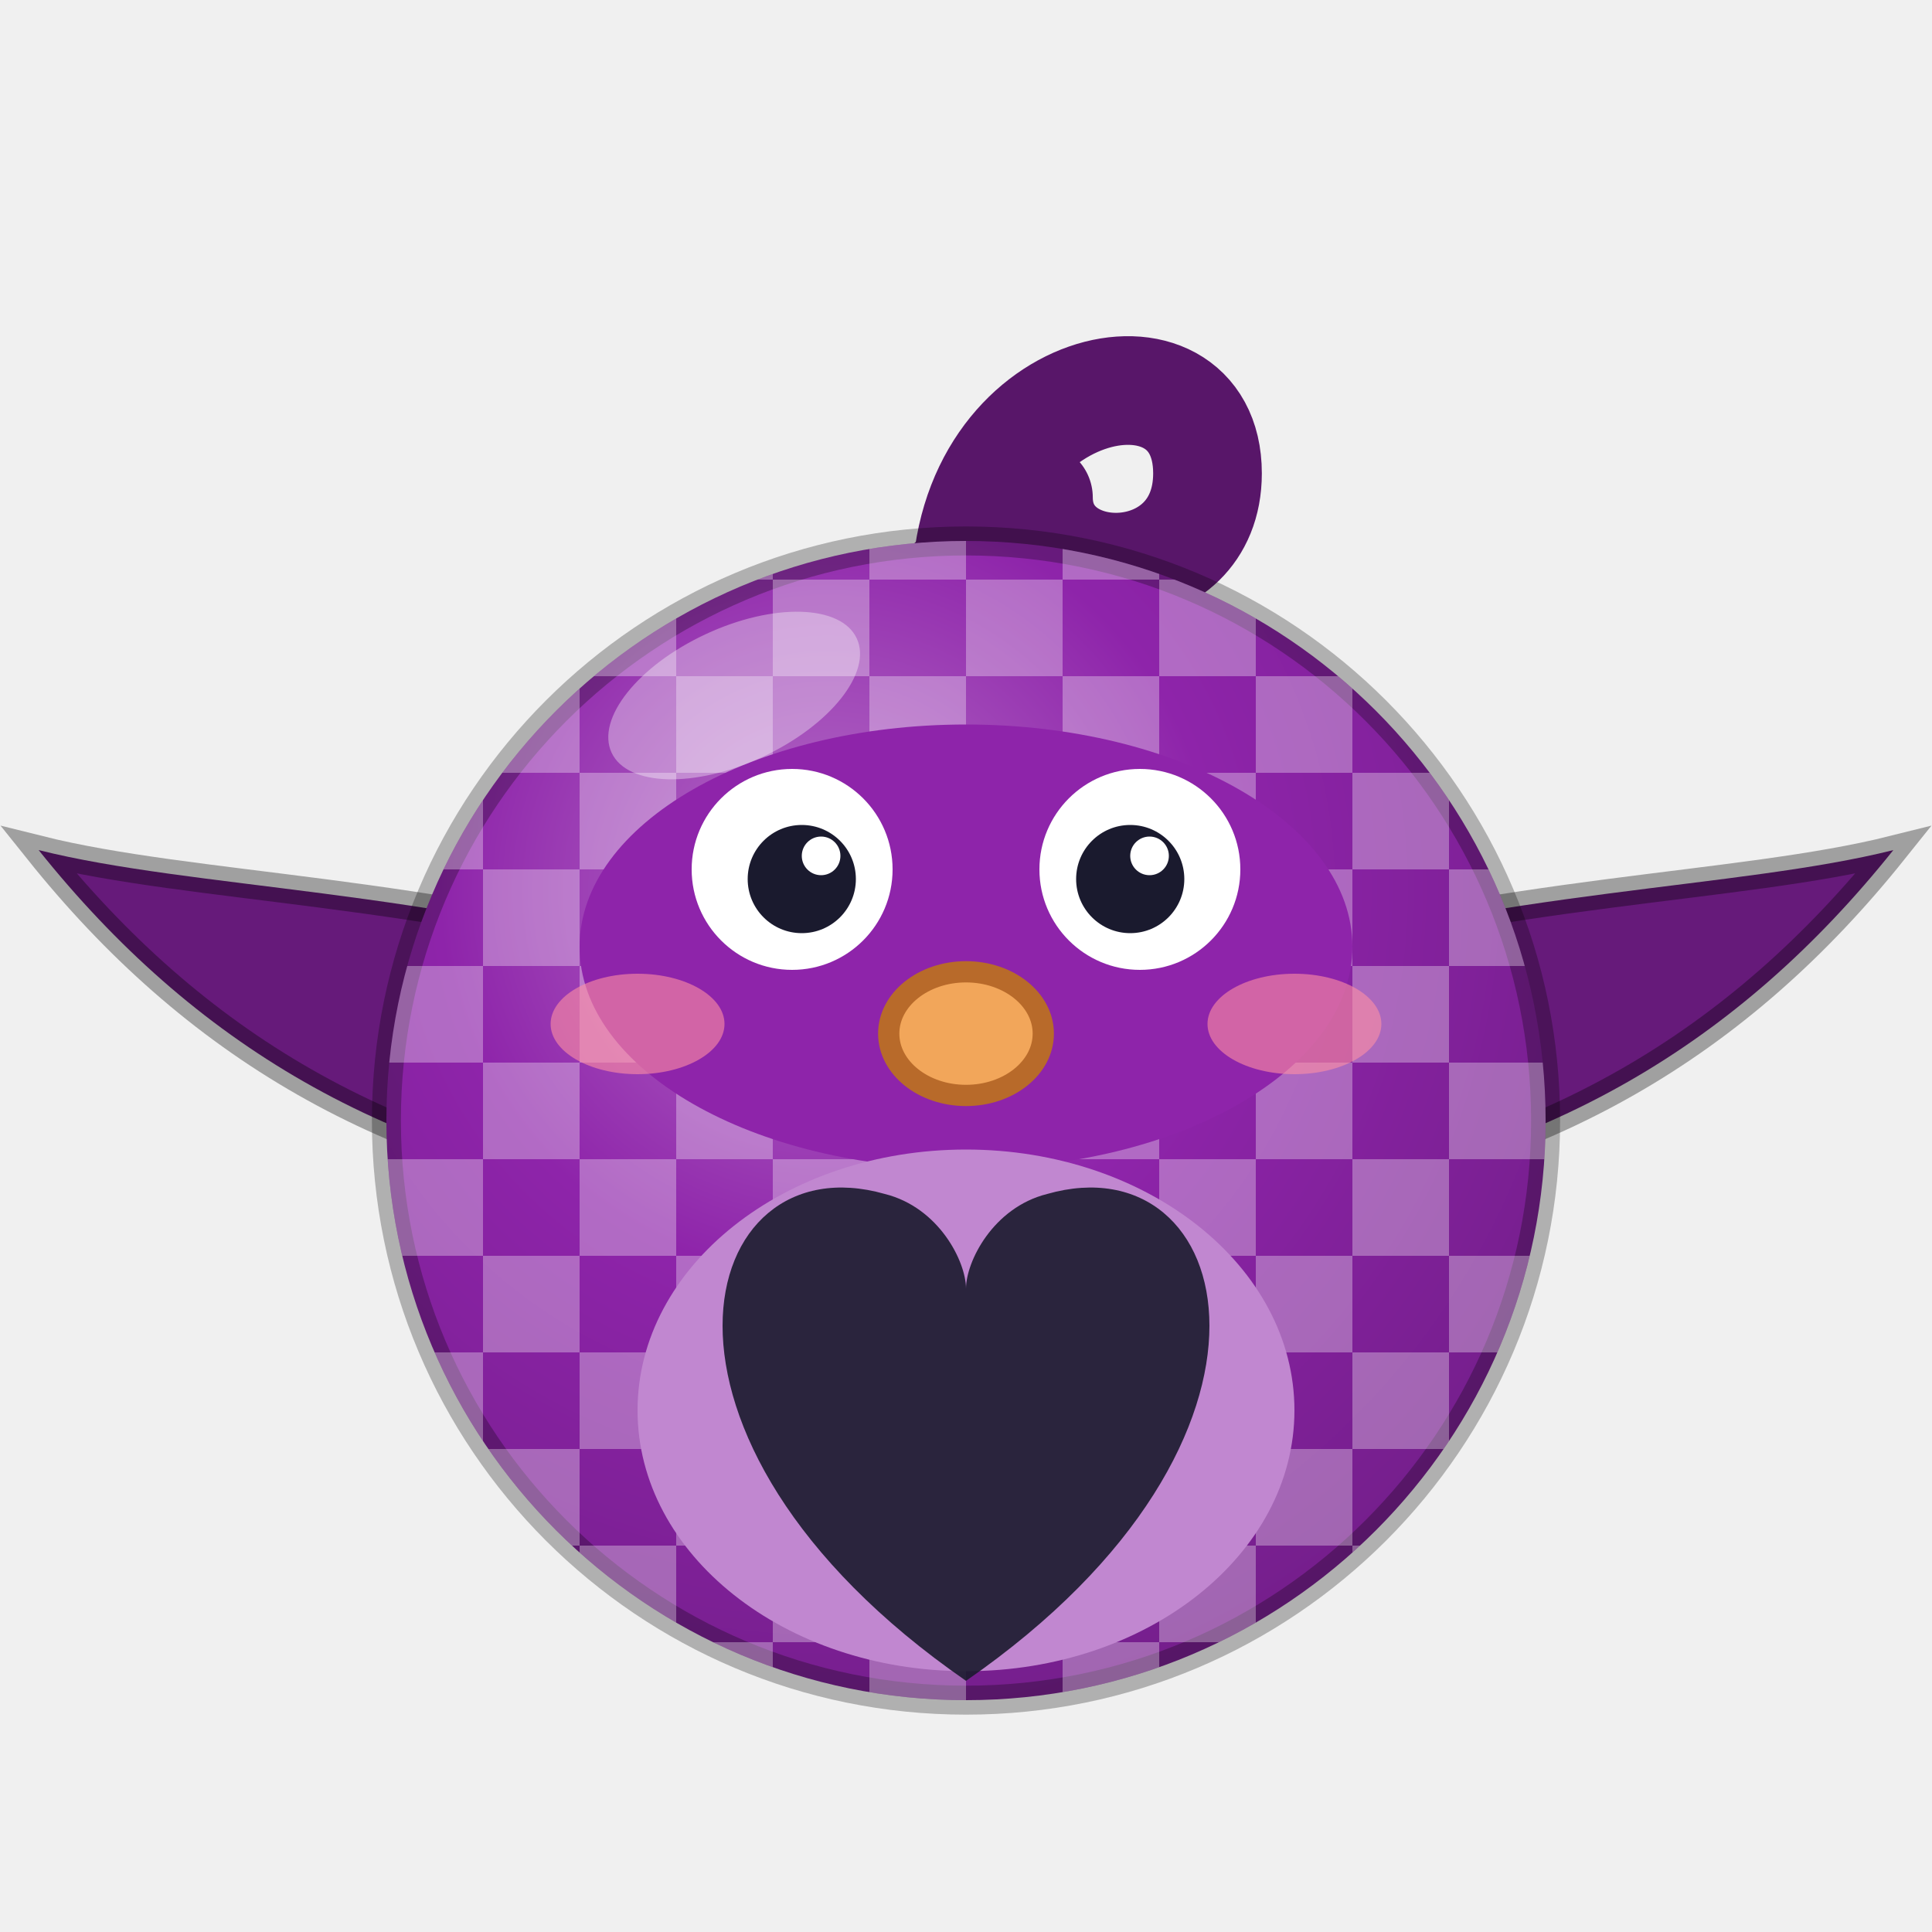
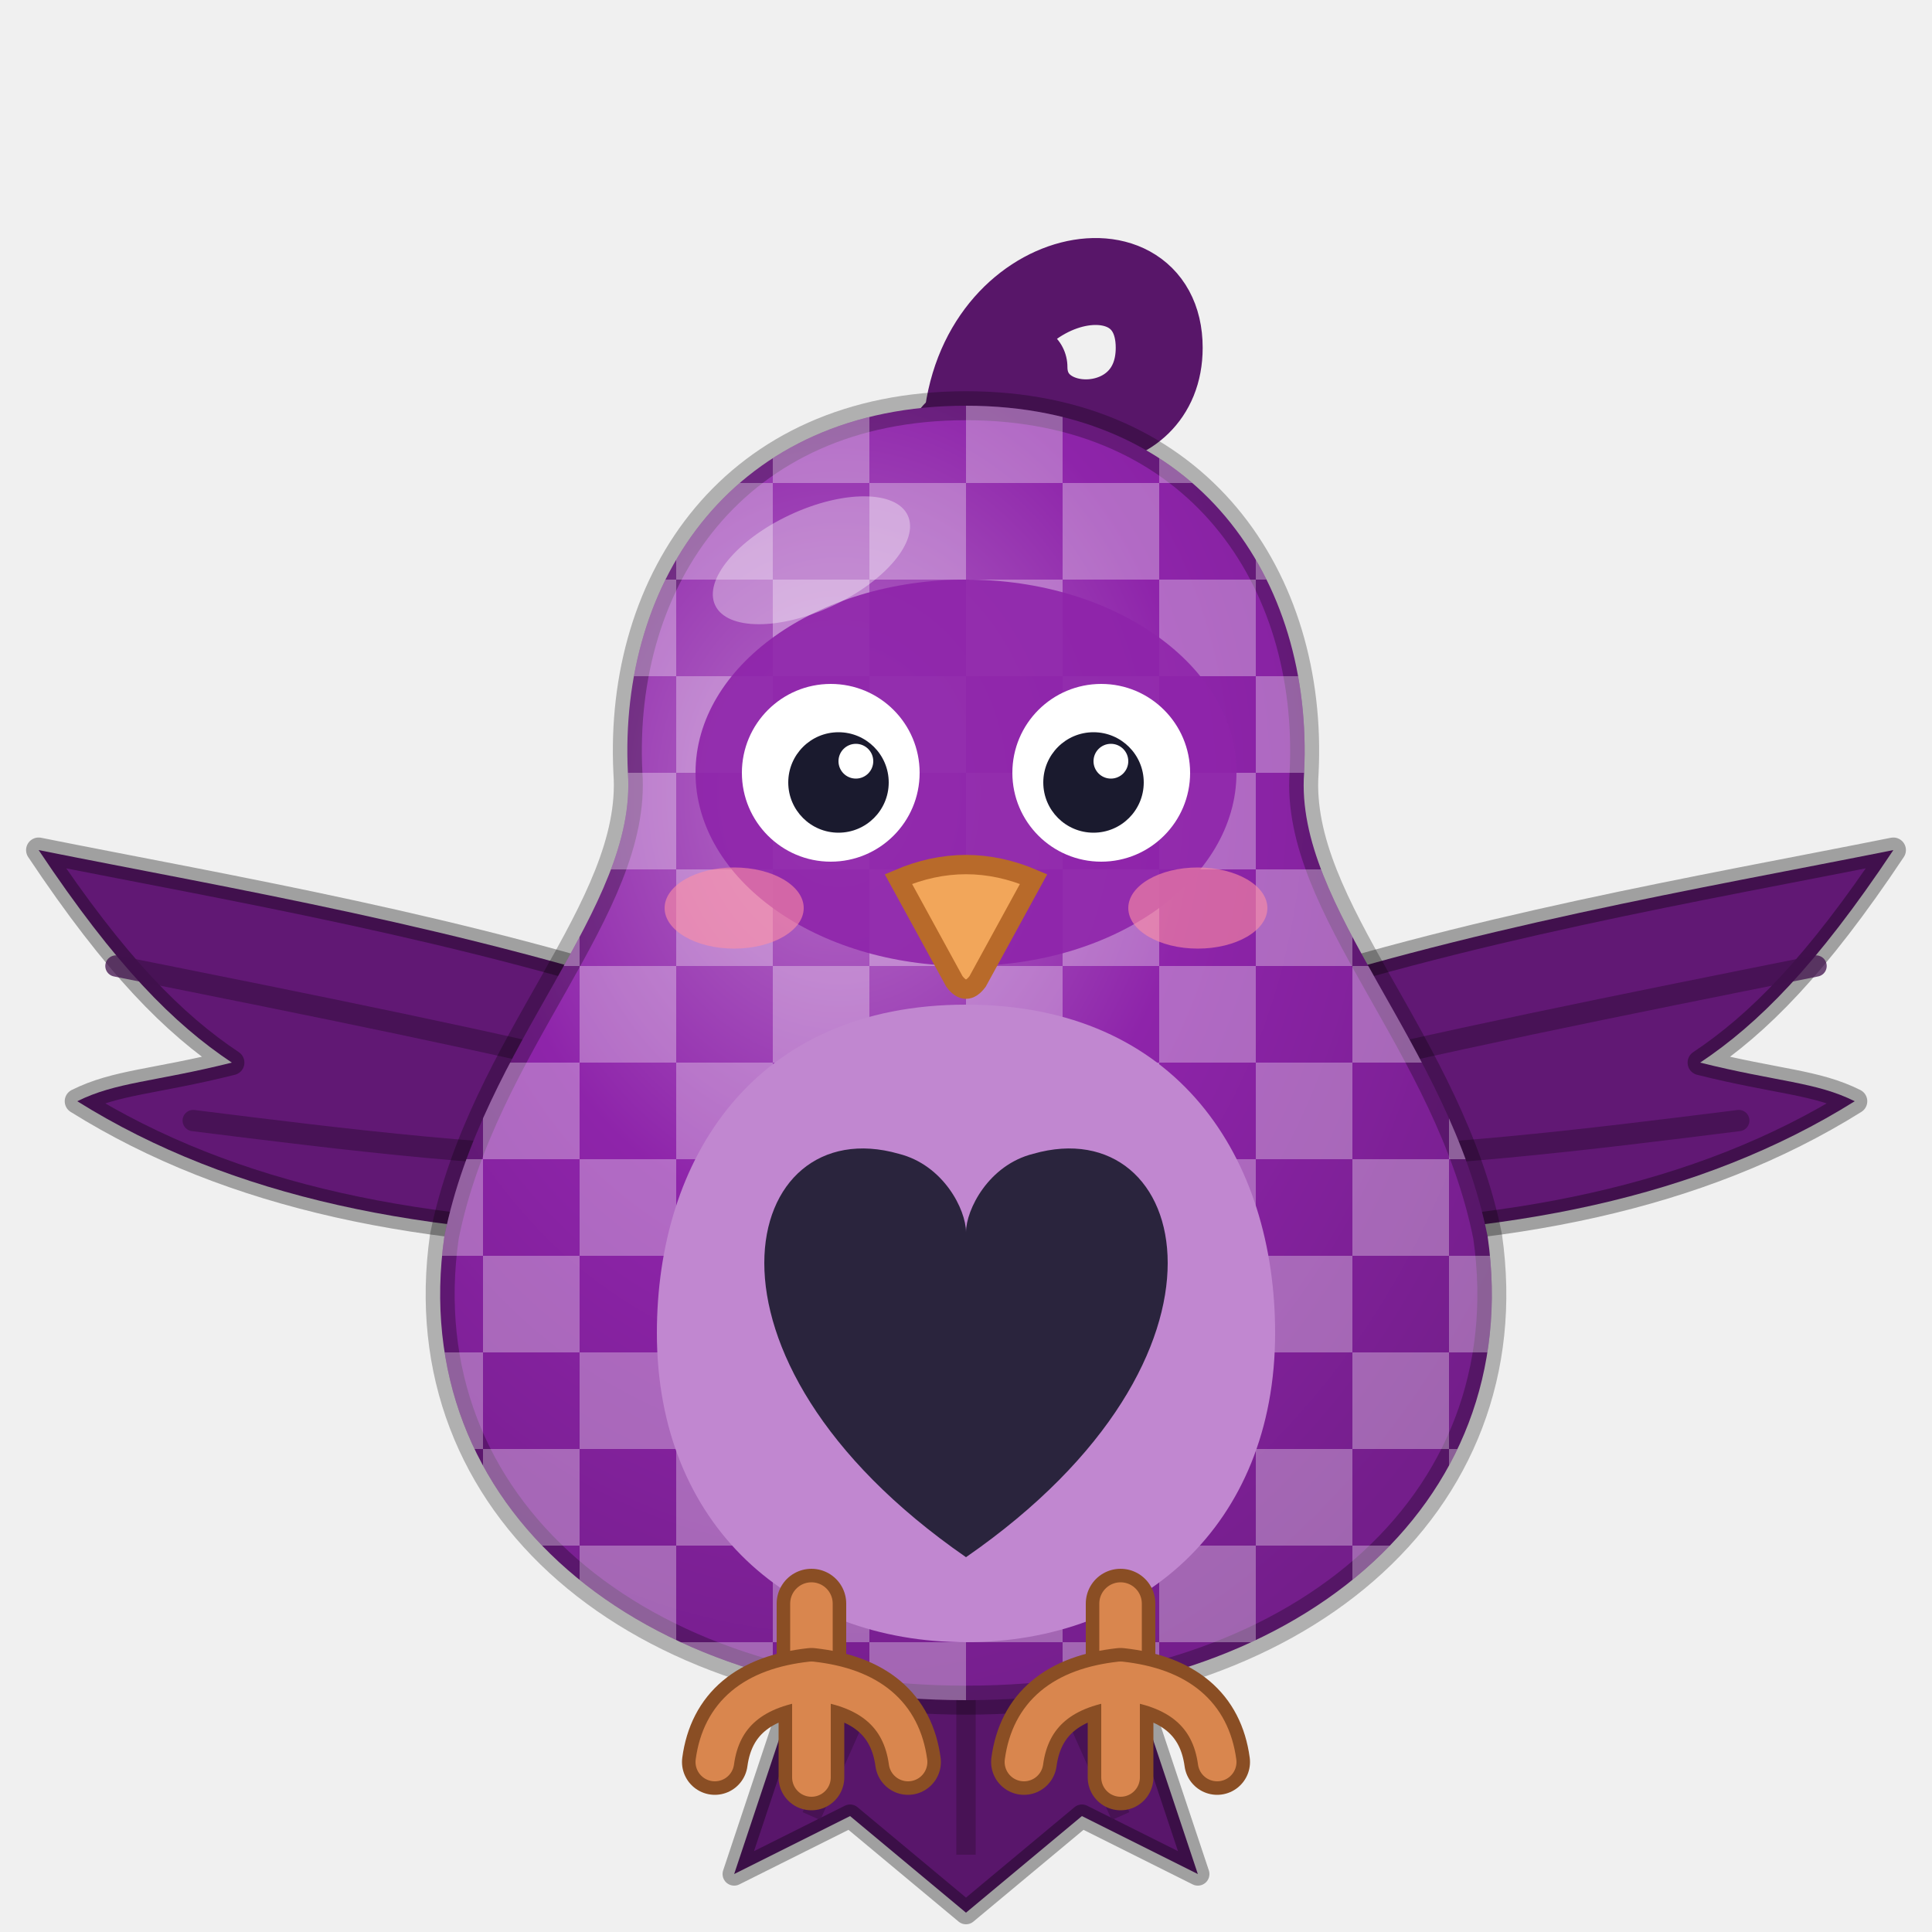
- <svg xmlns="http://www.w3.org/2000/svg" viewBox="0 0 100 100" data-color="purple" data-expr="idle" data-frame="mid">
+ <svg xmlns="http://www.w3.org/2000/svg" viewBox="0 0 100 100" data-color="purple" data-expr="idle" data-frame="mid" data-ver="4">
  <defs>
    <radialGradient id="bpurple" cx="38%" cy="30%" r="75%">
      <stop offset="0" stop-color="#B671C8" />
      <stop offset=".45" stop-color="#8E24AA" />
      <stop offset="1" stop-color="#741E8B" />
    </radialGradient>
    <pattern id="ptpurple" width="10" height="10" patternUnits="userSpaceOnUse">
      <g opacity=".32">
        <rect width="5" height="5" fill="#FFFFFF" />
        <rect x="5" y="5" width="5" height="5" fill="#FFFFFF" />
      </g>
    </pattern>
    <clipPath id="cbpurple">
-       <circle cx="50" cy="58" r="30" />
+       <path d="M50 21 C62 21 68 30 67.5 40 C67 47 75 54 77 64 C79 78 67 88 50 88 C33 88 21 78 23 64 C25 54 33 47 32.5 40 C32 30 38 21 50 21Z" />
    </clipPath>
  </defs>
-   <g fill="#661A7A" stroke="#0005" stroke-width="1.5">
-     <path class="wing wing-l" d="M36 50 C22 46 10 46 2 44 C10 54 20 60 34 62z" />
-     <path class="wing wing-r" d="M64 50 C78 46 90 46 98 44 C90 54 80 60 66 62z" />
-   </g>
-   <g transform="translate(50 32) scale(1.25) translate(-50 -32)">
+   <path d="M43 82 L38 97 L44 94 L50 99 L56 94 L62 97 L57 82Z" fill="#59166B" stroke="#0005" stroke-width="1.2" stroke-linejoin="round" />
+   <path d="M50 86 V96 M46 85 L42 94 M54 85 L58 94" fill="none" stroke="#40104C" stroke-width="1" opacity=".7" />
+   <g class="crest" transform="translate(0 -8)">
    <path d="M50 31 C50 22 60 20 60 26 C60 31 53 31 53 27" fill="none" stroke="#581669" stroke-width="4.5" stroke-linecap="round" />
    <circle cx="50" cy="31" r="3" fill="#581669" />
  </g>
-   <circle cx="50" cy="58" r="30" fill="url(#bpurple)" stroke="#0004" stroke-width="1.5" />
-   <rect x="18" y="26" width="64" height="64" fill="url(#ptpurple)" clip-path="url(#cbpurple)" />
-   <ellipse cx="50" cy="49" rx="20" ry="11.5" fill="#8E24AA" />
-   <ellipse cx="50" cy="73" rx="17" ry="13.5" fill="#C187D0" />
-   <g transform="translate(50 73) scale(.7) translate(-50 -50)">
+   <g class="wing wing-l">
+     <path class="wing-shape" d="M36 52 C24 48 12 46 2 44 C6 50 9 53 12 55 C8 56 6 56 4 57 C12 62 22 64 34 64Z" fill="#611874" stroke="#0005" stroke-width="1.3" stroke-linejoin="round" />
+     <path d="M34 56 C26 54 16 52 6 50 M34 60 C26 60 18 59 10 58" fill="none" stroke="#40104C" stroke-width="1.1" stroke-linecap="round" opacity=".75" />
+   </g>
+   <g class="wing wing-r" transform="translate(100 0) scale(-1 1)">
+     <path class="wing-shape" d="M36 52 C24 48 12 46 2 44 C6 50 9 53 12 55 C8 56 6 56 4 57 C12 62 22 64 34 64Z" fill="#611874" stroke="#0005" stroke-width="1.3" stroke-linejoin="round" />
+     <path d="M34 56 C26 54 16 52 6 50 M34 60 C26 60 18 59 10 58" fill="none" stroke="#40104C" stroke-width="1.1" stroke-linecap="round" opacity=".75" />
+   </g>
+   <path d="M50 21 C62 21 68 30 67.5 40 C67 47 75 54 77 64 C79 78 67 88 50 88 C33 88 21 78 23 64 C25 54 33 47 32.5 40 C32 30 38 21 50 21Z" fill="url(#bpurple)" stroke="#0004" stroke-width="1.5" />
+   <rect x="18" y="18" width="64" height="72" fill="url(#ptpurple)" clip-path="url(#cbpurple)" />
+   <ellipse cx="50" cy="40" rx="14" ry="10" fill="#8E24AA" opacity=".9" />
+   <path d="M50 52 C61 52 66 60 66 69 C66 79 59 85 50 85 C41 85 34 79 34 69 C34 60 39 52 50 52Z" fill="#C187D0" />
+   <g transform="translate(50 69) scale(.58) translate(-50 -50)">
    <path d="M50 70 C24 52 30 30 44 34 C48 35 50 39 50 41 C50 39 52 35 56 34 C70 30 76 52 50 70z" fill="#1A1A2E" fill-opacity=".9" />
  </g>
-   <circle cx="41" cy="45" r="5.2" fill="#fff" />
-   <circle cx="59" cy="45" r="5.2" fill="#fff" />
-   <circle cx="41.5" cy="45.5" r="2.8" fill="#1A1A2E" />
-   <circle cx="58.5" cy="45.5" r="2.8" fill="#1A1A2E" />
-   <circle cx="42.5" cy="44.3" r="1" fill="#fff" />
-   <circle cx="59.5" cy="44.3" r="1" fill="#fff" />
-   <ellipse cx="50" cy="53.5" rx="4" ry="3.2" fill="#F2A65A" stroke="#B86A2A" stroke-width="1.1" />
-   <ellipse cx="33" cy="53" rx="4.5" ry="2.6" fill="#FF8FA3" opacity="0.6" />
-   <ellipse cx="67" cy="53" rx="4.5" ry="2.6" fill="#FF8FA3" opacity="0.6" />
-   <ellipse cx="38" cy="36" rx="7" ry="3.5" fill="#fff" opacity=".35" transform="rotate(-25 38 36)" />
+   <path d="M42 83 V87" stroke="#8A4E24" stroke-width="3.6" stroke-linecap="round" />
+   <path d="M42 83 V87" stroke="#D9864E" stroke-width="2.2" stroke-linecap="round" />
+   <g fill="none" stroke-linecap="round">
+     <path d="M42 87 q-4.5 .5 -5 4.2 M42 87 q0 2.5 0 5 M42 87 q4.5 .5 5 4.2" stroke="#8A4E24" stroke-width="3.4" />
+     <path d="M42 87 q-4.5 .5 -5 4.2 M42 87 q0 2.5 0 5 M42 87 q4.5 .5 5 4.2" stroke="#D9864E" stroke-width="2" />
+   </g>
+   <path d="M58 83 V87" stroke="#8A4E24" stroke-width="3.6" stroke-linecap="round" />
+   <path d="M58 83 V87" stroke="#D9864E" stroke-width="2.2" stroke-linecap="round" />
+   <g fill="none" stroke-linecap="round">
+     <path d="M58 87 q-4.5 .5 -5 4.2 M58 87 q0 2.5 0 5 M58 87 q4.5 .5 5 4.2" stroke="#8A4E24" stroke-width="3.4" />
+     <path d="M58 87 q-4.5 .5 -5 4.2 M58 87 q0 2.5 0 5 M58 87 q4.5 .5 5 4.2" stroke="#D9864E" stroke-width="2" />
+   </g>
+   <circle cx="43" cy="40" r="4.6" fill="#fff" />
+   <circle cx="57" cy="40" r="4.6" fill="#fff" />
+   <circle cx="43.4" cy="40.5" r="2.6" fill="#1A1A2E" />
+   <circle cx="56.6" cy="40.5" r="2.6" fill="#1A1A2E" />
+   <circle cx="44.3" cy="39.4" r=".9" fill="#fff" />
+   <circle cx="57.5" cy="39.4" r=".9" fill="#fff" />
+   <path d="M46.5 45.5 Q50 44 53.5 45.5 L50.6 50.8 Q50 51.6 49.4 50.8Z" fill="#F2A65A" stroke="#B86A2A" stroke-width="1" />
+   <ellipse cx="38" cy="47" rx="3.6" ry="2.1" fill="#FF8FA3" opacity="0.6" />
+   <ellipse cx="62" cy="47" rx="3.6" ry="2.1" fill="#FF8FA3" opacity="0.6" />
+   <ellipse cx="42" cy="29" rx="5.5" ry="2.6" fill="#fff" opacity=".35" transform="rotate(-25 42 29)" />
</svg>
